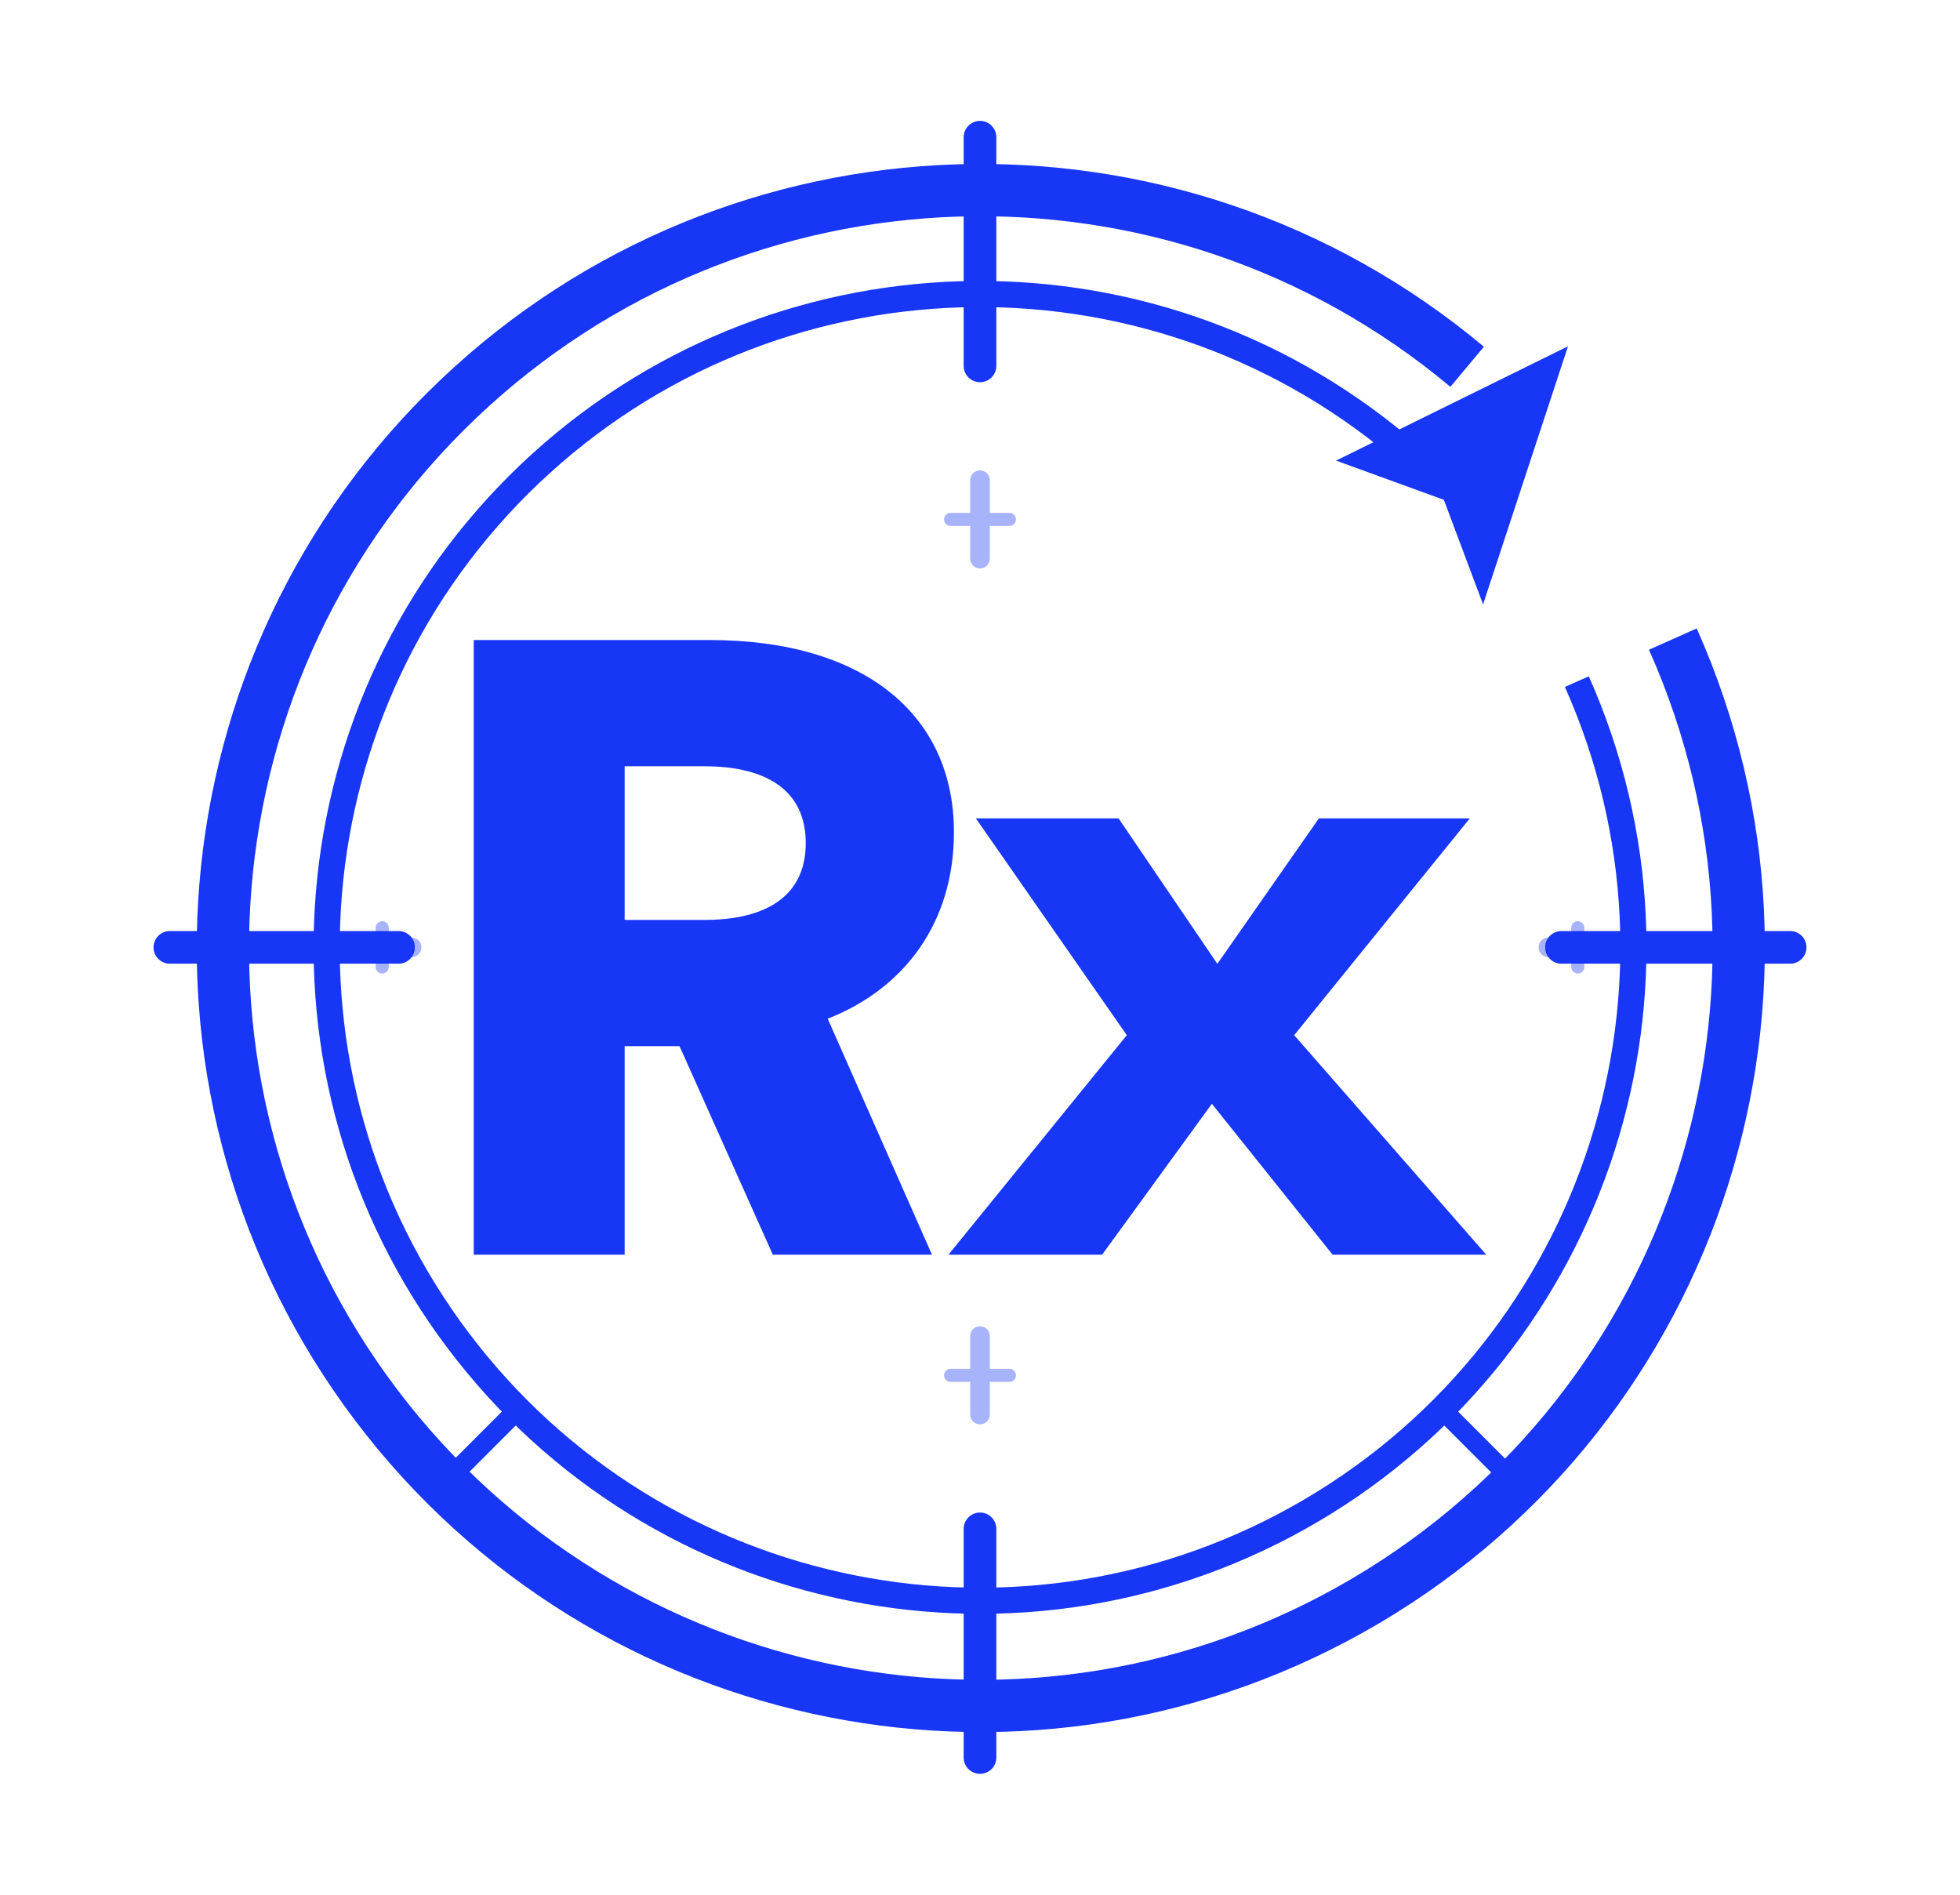
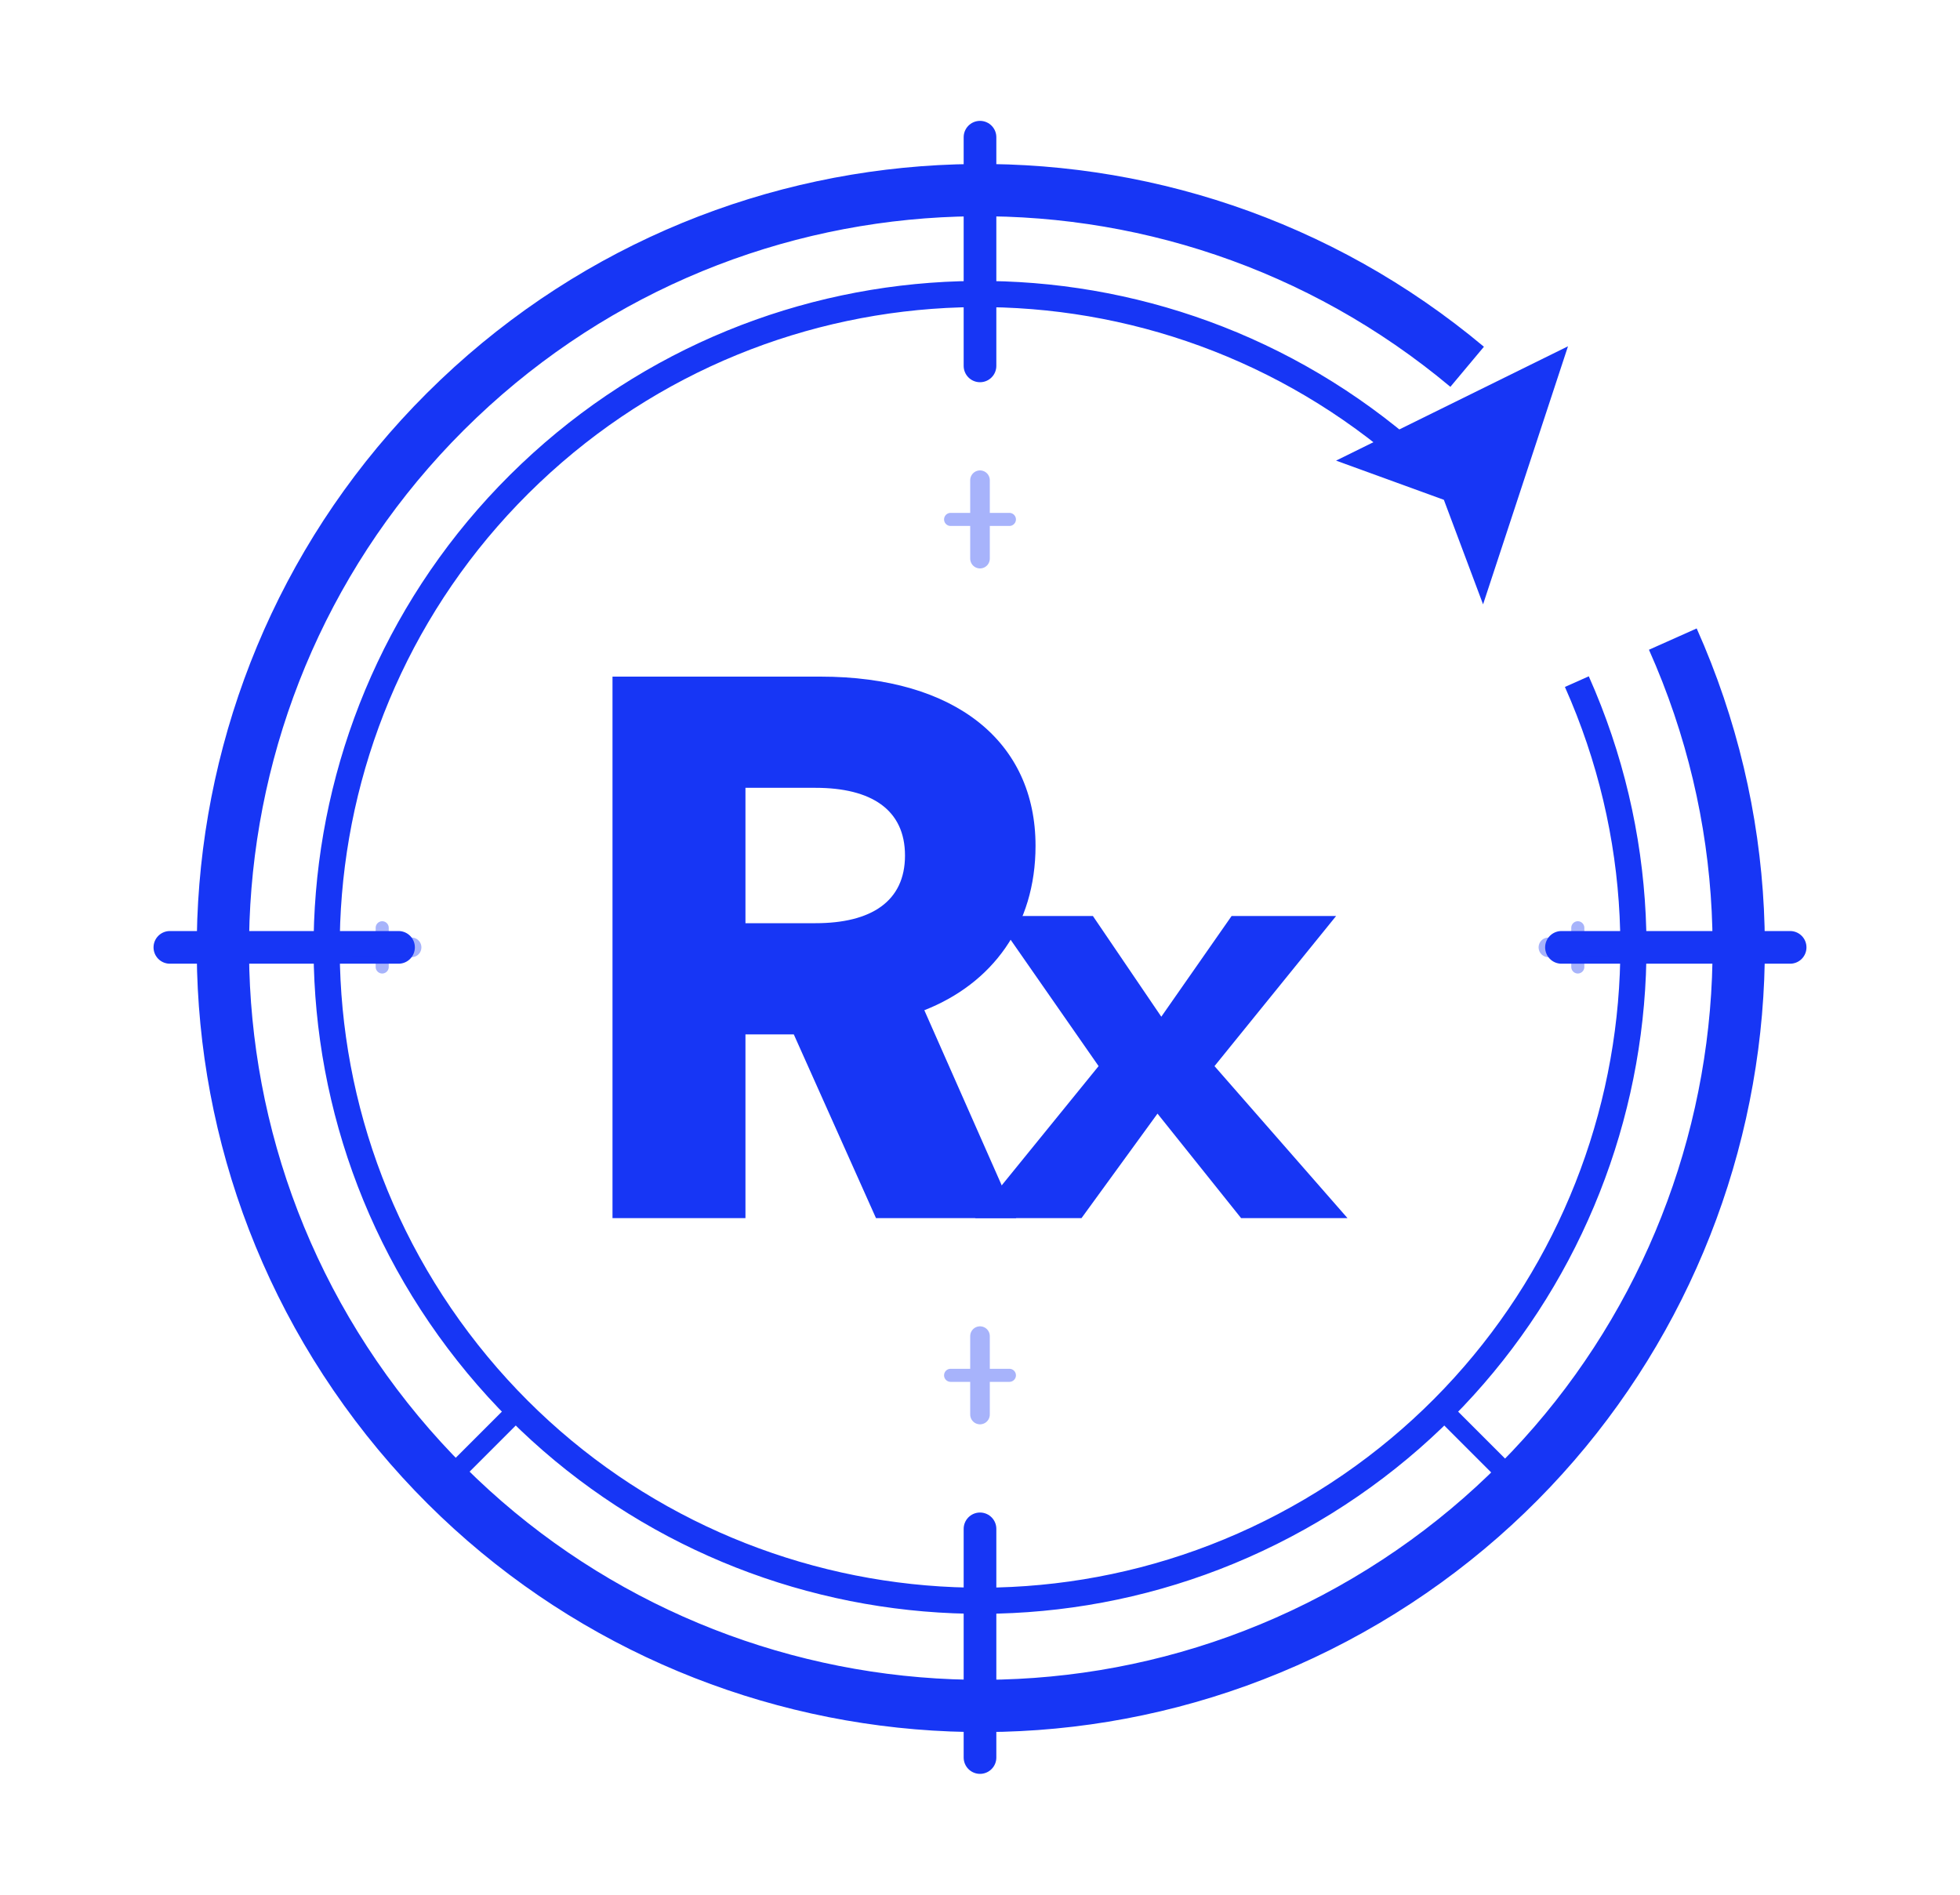
<svg xmlns="http://www.w3.org/2000/svg" width="600" height="580" viewBox="0 0 600 580" role="img" aria-labelledby="title">
  <g fill="none" stroke="#1736F5" stroke-linecap="round">
    <path stroke-width="16" stroke-linecap="butt" d="M512.087 195.634A232 232 0 1 1 449.127 112.278" />
    <path stroke-width="8" stroke-linecap="butt" d="M482.709 208.653A200 200 0 1 1 428.558 136.791" />
    <path stroke-width="10" d="M300 42V112M478 290H548M300 468V538M52 290H122" />
    <path stroke-width="6" stroke-linecap="butt" d="M441.421 431.421L464.049 454.049M158.579 431.421L135.951 454.049" />
    <g stroke-width="6" opacity=".38">
      <path d="M300 147V171M300 409V433M108 290H126M474 290H492" />
      <path stroke-width="4" d="M291 159H309M291 421H309M117 284V296M483 284V296" />
    </g>
  </g>
-   <g fill="#1736F5" transform="translate(108.06 71.6) scale(.84)">
+   <g fill="#1736F5" transform="translate(154.9393 97.6) scale(.74)">
    <path fill-rule="evenodd" d="M44 148H130C186 148 219 175 219 218C219 251 201 275 173 286L211 372H153L119 296H99V372H44ZM99 194V250H128C151 250 165 241 165 222C165 203 151 194 128 194Z" />
-     <path d="M227 213H279L315 266L352 213H407L343 292L413 372H357L313 317L273 372H217L282 292Z" />
+     <path transform="translate(23.438 79.608) scale(.786)" d="M227 213H279L315 266L352 213H407L343 292L413 372H357L313 317L273 372H217L282 292Z" />
  </g>
  <path fill="#1736F5" d="M480 106L409 141L442 153L454 185Z" />
</svg>
